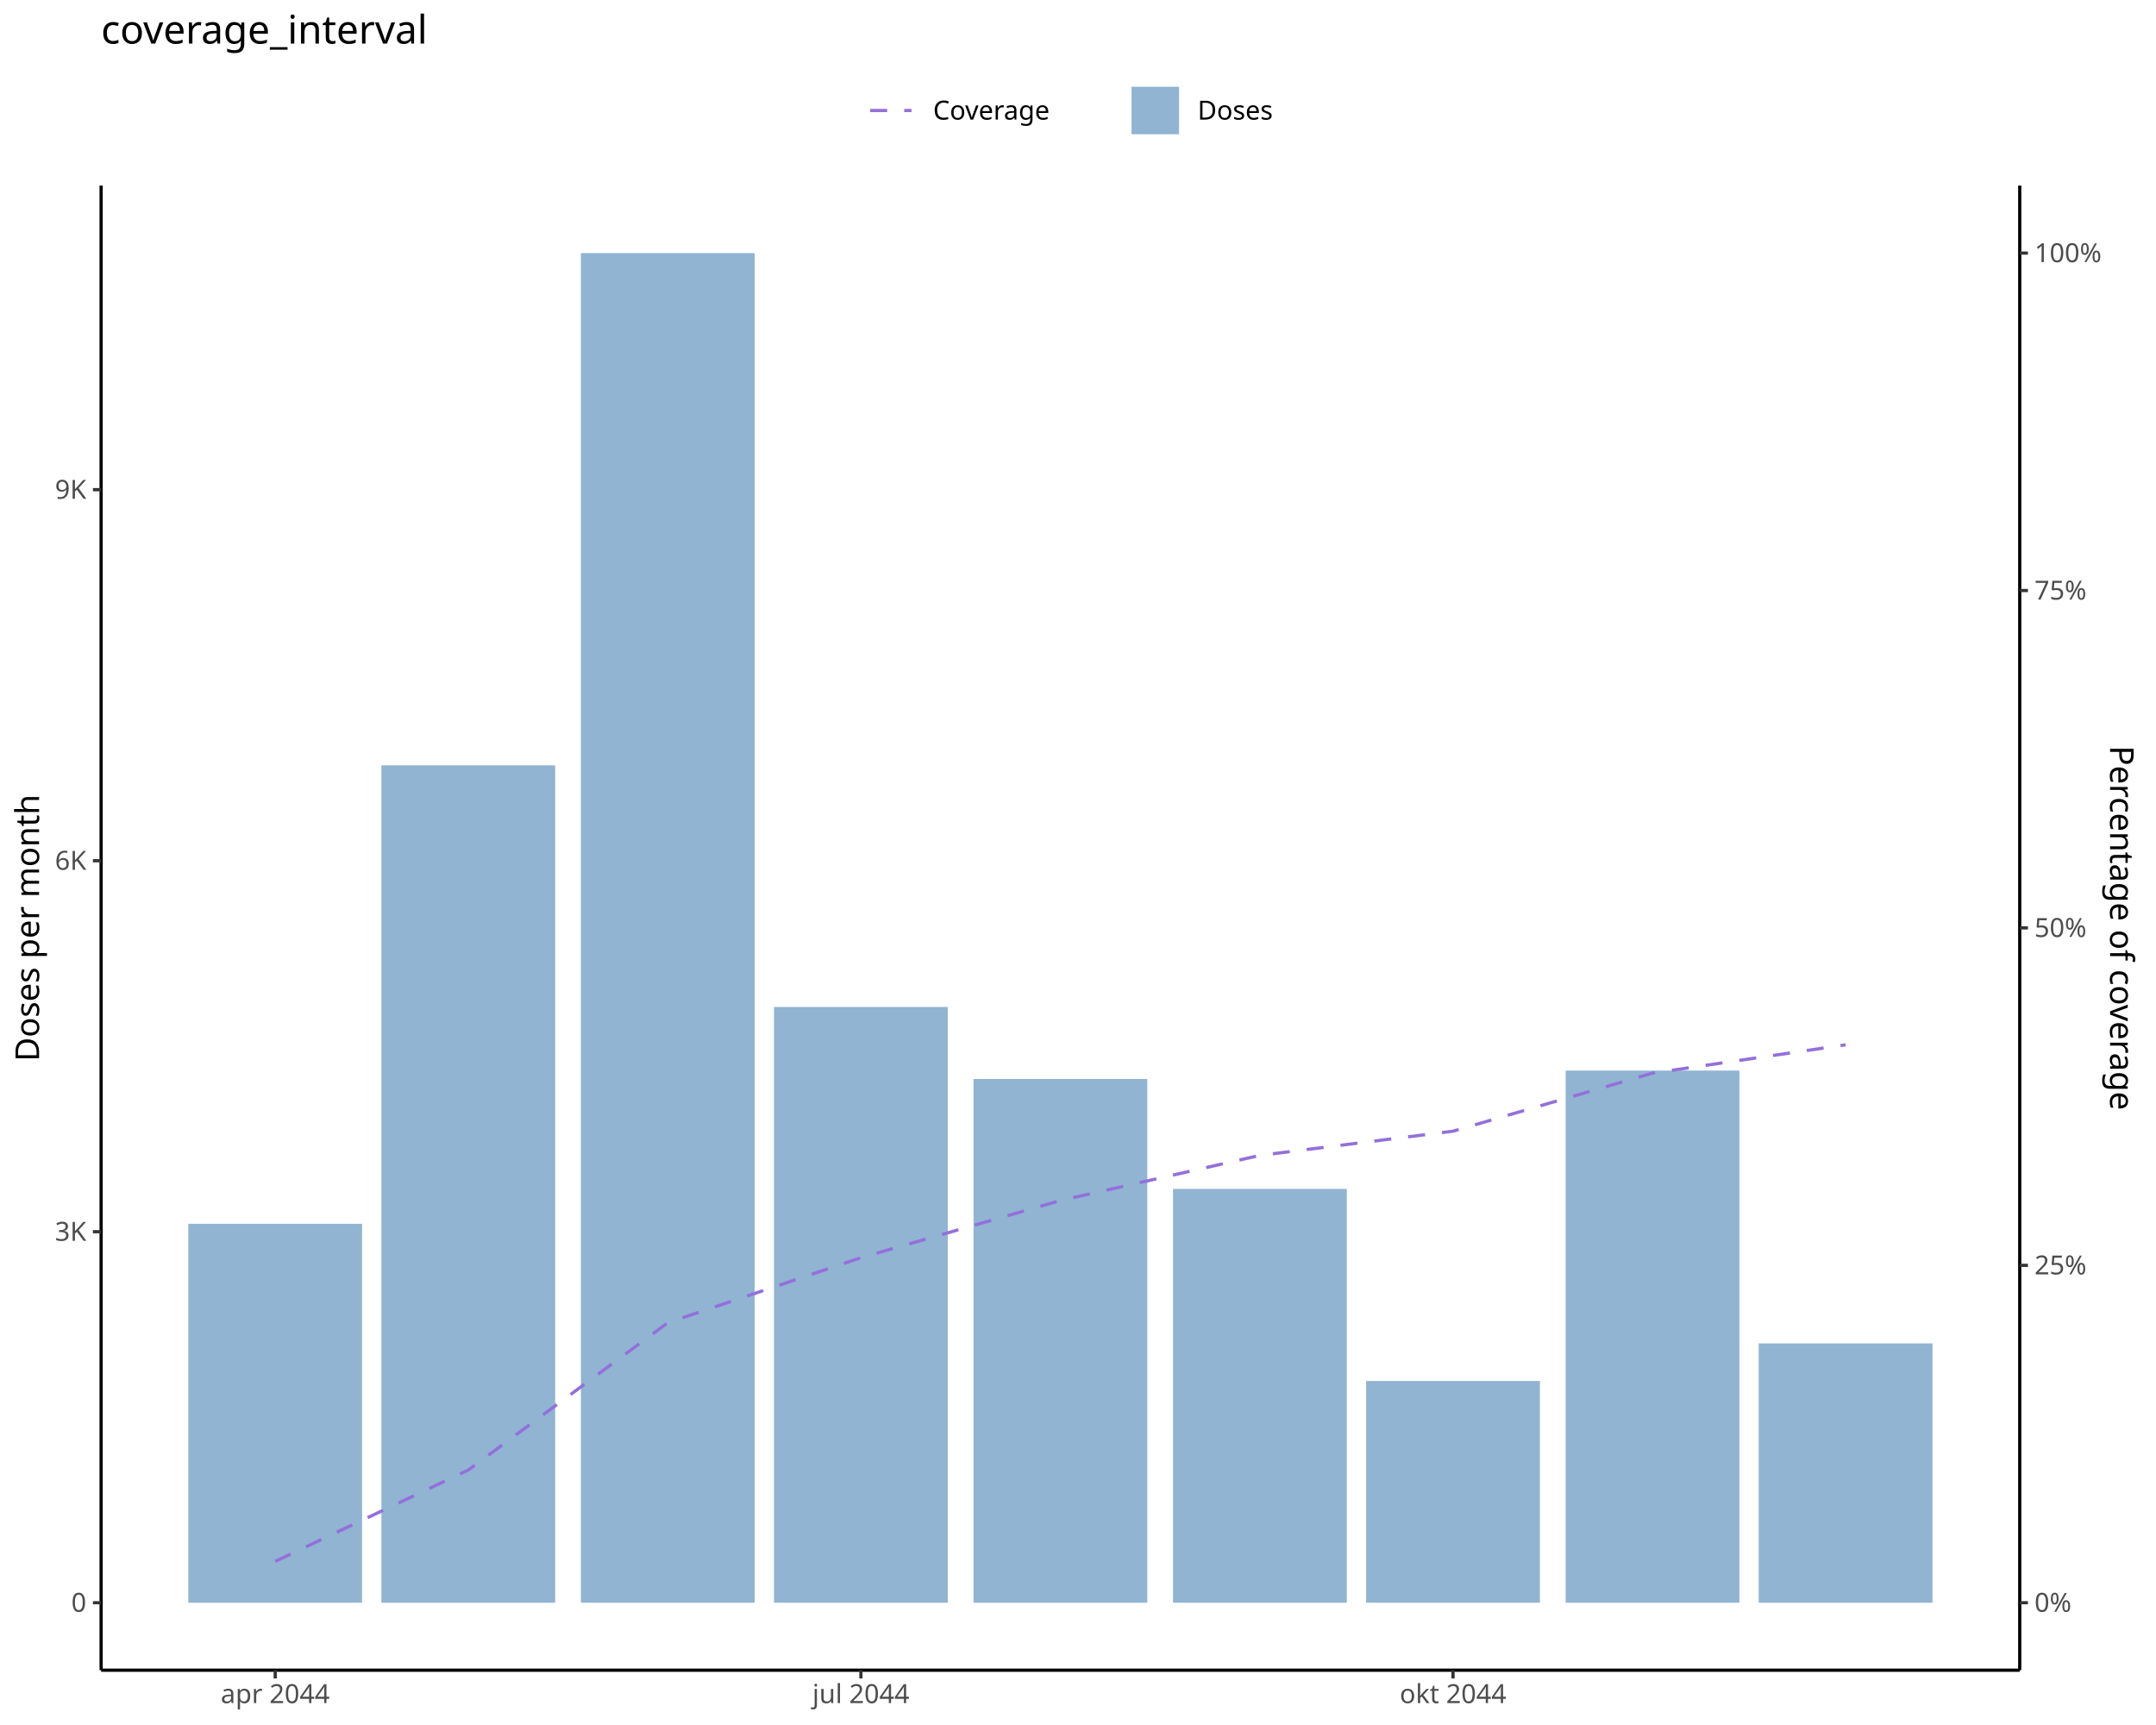
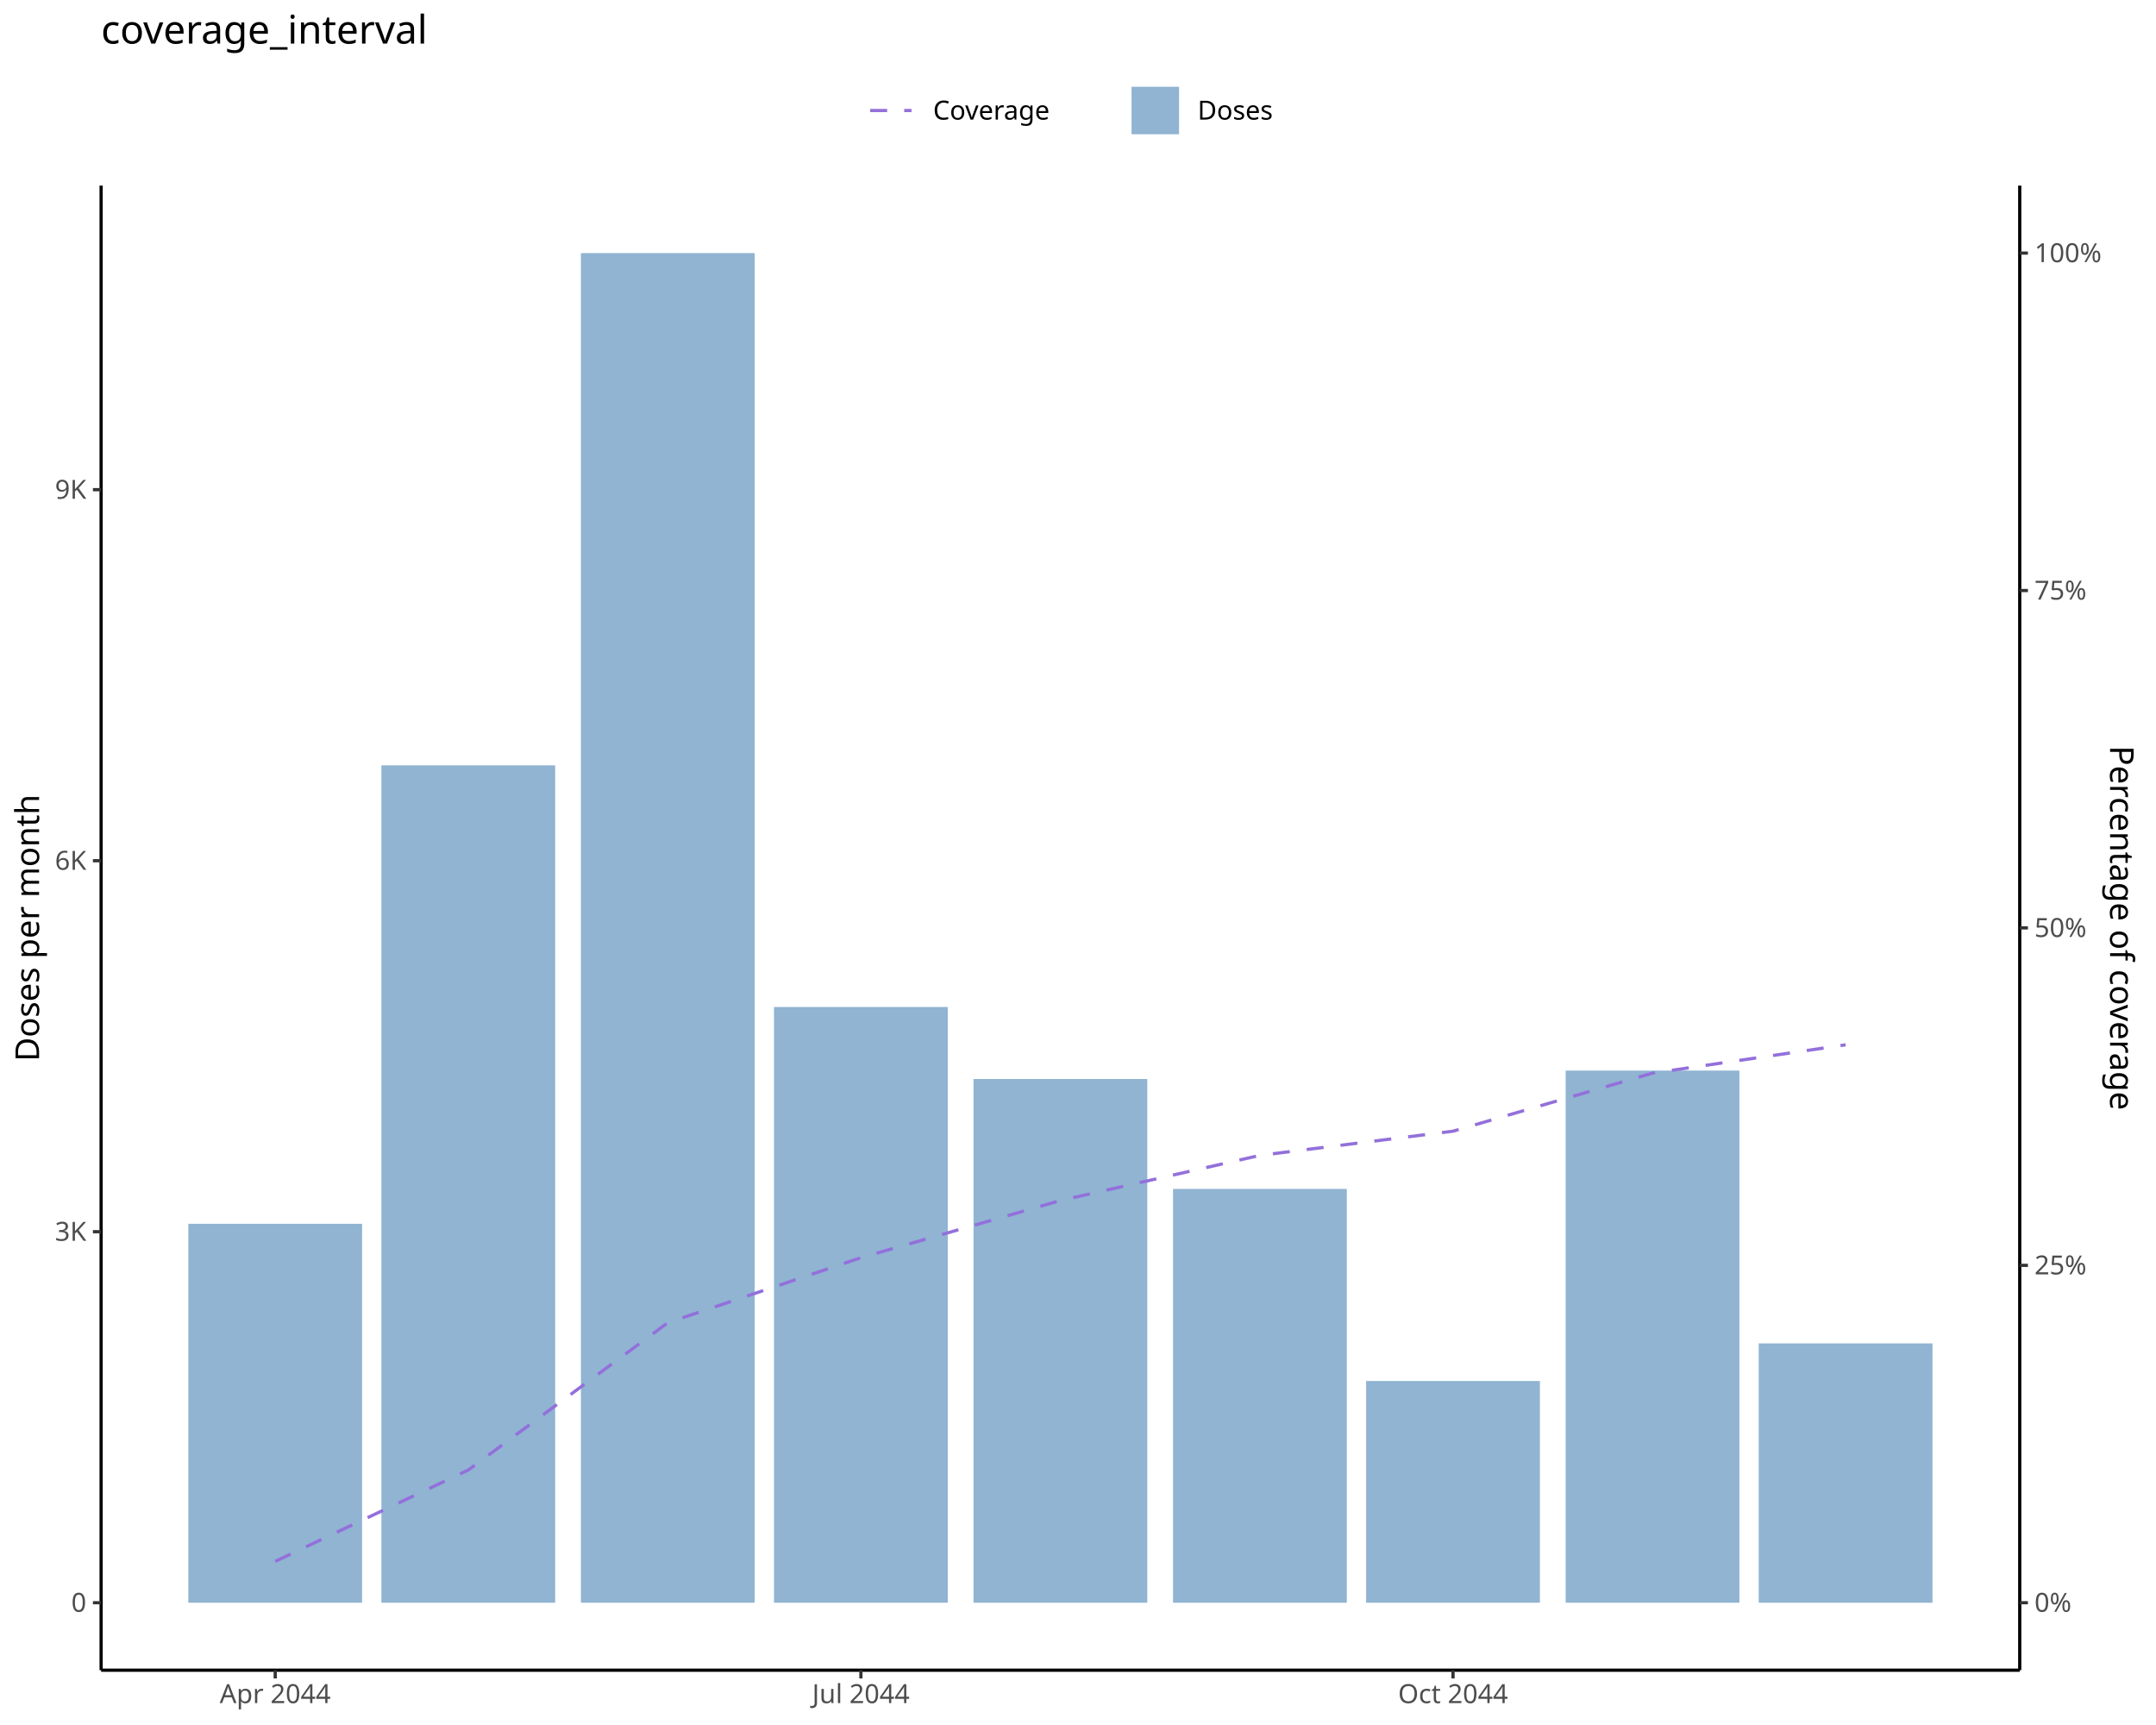
<svg xmlns="http://www.w3.org/2000/svg" class="svglite" data-engine-version="2.0" width="720.00pt" height="576.00pt" viewBox="0 0 720.00 576.00">
  <defs>
    <style type="text/css">
    .svglite line, .svglite polyline, .svglite polygon, .svglite path, .svglite rect, .svglite circle {
      fill: none;
      stroke: #000000;
      stroke-linecap: round;
      stroke-linejoin: round;
      stroke-miterlimit: 10.00;
    }
  </style>
  </defs>
  <rect width="100%" height="100%" style="stroke: none; fill: #FFFFFF;" />
  <defs>
    <clipPath id="cpMC4wMHw3MjAuMDB8MC4wMHw1NzYuMDA=">
      <rect x="0.00" y="0.00" width="720.00" height="576.00" />
    </clipPath>
  </defs>
  <g clip-path="url(#cpMC4wMHw3MjAuMDB8MC4wMHw1NzYuMDA=)">
    <rect x="0.00" y="0.00" width="720.00" height="576.00" style="stroke-width: 1.07; stroke: #FFFFFF; fill: #FFFFFF;" />
  </g>
  <defs>
    <clipPath id="cpMzMuNzd8Njc0LjQ5fDYxLjk4fDU1Ny43MQ==">
      <rect x="33.77" y="61.98" width="640.72" height="495.72" />
    </clipPath>
  </defs>
  <g clip-path="url(#cpMzMuNzd8Njc0LjQ5fDYxLjk4fDU1Ny43MQ==)">
    <rect x="33.77" y="61.98" width="640.72" height="495.72" style="stroke-width: 1.07; stroke: none; fill: #FFFFFF;" />
    <rect x="62.89" y="408.64" width="58.03" height="126.53" style="stroke-width: 1.07; stroke: none; stroke-linecap: butt; stroke-linejoin: miter; fill: #4682B4; fill-opacity: 0.60;" />
    <rect x="127.37" y="255.56" width="58.03" height="279.61" style="stroke-width: 1.07; stroke: none; stroke-linecap: butt; stroke-linejoin: miter; fill: #4682B4; fill-opacity: 0.60;" />
    <rect x="194.00" y="84.51" width="58.03" height="450.66" style="stroke-width: 1.07; stroke: none; stroke-linecap: butt; stroke-linejoin: miter; fill: #4682B4; fill-opacity: 0.60;" />
    <rect x="258.48" y="336.25" width="58.03" height="198.92" style="stroke-width: 1.07; stroke: none; stroke-linecap: butt; stroke-linejoin: miter; fill: #4682B4; fill-opacity: 0.60;" />
    <rect x="325.11" y="360.29" width="58.03" height="174.89" style="stroke-width: 1.07; stroke: none; stroke-linecap: butt; stroke-linejoin: miter; fill: #4682B4; fill-opacity: 0.60;" />
    <rect x="391.74" y="397.00" width="58.03" height="138.18" style="stroke-width: 1.07; stroke: none; stroke-linecap: butt; stroke-linejoin: miter; fill: #4682B4; fill-opacity: 0.60;" />
    <rect x="456.22" y="461.13" width="58.03" height="74.04" style="stroke-width: 1.07; stroke: none; stroke-linecap: butt; stroke-linejoin: miter; fill: #4682B4; fill-opacity: 0.60;" />
    <rect x="522.85" y="357.48" width="58.03" height="177.69" style="stroke-width: 1.07; stroke: none; stroke-linecap: butt; stroke-linejoin: miter; fill: #4682B4; fill-opacity: 0.60;" />
    <rect x="587.33" y="448.58" width="58.03" height="86.60" style="stroke-width: 1.07; stroke: none; stroke-linecap: butt; stroke-linejoin: miter; fill: #4682B4; fill-opacity: 0.60;" />
    <polyline points="91.91,521.36 156.39,490.85 223.02,441.67 287.50,419.96 354.13,400.88 420.76,385.80 485.24,377.72 551.87,358.33 616.35,348.88 " style="stroke-width: 1.07; stroke: #9370DB; stroke-dasharray: 5.69,5.69; stroke-linecap: butt;" />
  </g>
  <g clip-path="url(#cpMC4wMHw3MjAuMDB8MC4wMHw1NzYuMDA=)">
    <polyline points="33.77,557.71 33.77,61.98 " style="stroke-width: 1.07; stroke-linecap: butt;" />
    <text x="28.84" y="538.20" text-anchor="end" style="font-size: 8.80px; fill: #4D4D4D; font-family: sans;" textLength="4.89px" lengthAdjust="spacingAndGlyphs">0</text>
    <text x="28.84" y="414.31" text-anchor="end" style="font-size: 8.80px; fill: #4D4D4D; font-family: sans;" textLength="10.77px" lengthAdjust="spacingAndGlyphs">3K</text>
    <text x="28.84" y="290.43" text-anchor="end" style="font-size: 8.80px; fill: #4D4D4D; font-family: sans;" textLength="10.77px" lengthAdjust="spacingAndGlyphs">6K</text>
    <text x="28.84" y="166.54" text-anchor="end" style="font-size: 8.80px; fill: #4D4D4D; font-family: sans;" textLength="10.77px" lengthAdjust="spacingAndGlyphs">9K</text>
    <polyline points="31.03,535.17 33.77,535.17 " style="stroke-width: 1.07; stroke: #333333; stroke-linecap: butt;" />
    <polyline points="31.03,411.29 33.77,411.29 " style="stroke-width: 1.07; stroke: #333333; stroke-linecap: butt;" />
    <polyline points="31.03,287.40 33.77,287.40 " style="stroke-width: 1.07; stroke: #333333; stroke-linecap: butt;" />
    <polyline points="31.03,163.51 33.77,163.51 " style="stroke-width: 1.07; stroke: #333333; stroke-linecap: butt;" />
    <polyline points="674.49,557.71 674.49,61.98 " style="stroke-width: 1.07; stroke-linecap: butt;" />
    <polyline points="674.49,535.17 677.23,535.17 " style="stroke-width: 1.07; stroke: #333333; stroke-linecap: butt;" />
    <polyline points="674.49,422.51 677.23,422.51 " style="stroke-width: 1.07; stroke: #333333; stroke-linecap: butt;" />
    <polyline points="674.49,309.84 677.23,309.84 " style="stroke-width: 1.07; stroke: #333333; stroke-linecap: butt;" />
    <polyline points="674.49,197.18 677.23,197.18 " style="stroke-width: 1.07; stroke: #333333; stroke-linecap: butt;" />
    <polyline points="674.49,84.51 677.23,84.51 " style="stroke-width: 1.07; stroke: #333333; stroke-linecap: butt;" />
    <text x="679.42" y="538.20" style="font-size: 8.80px; fill: #4D4D4D; font-family: sans;" textLength="12.72px" lengthAdjust="spacingAndGlyphs">0%</text>
    <text x="679.42" y="425.54" style="font-size: 8.80px; fill: #4D4D4D; font-family: sans;" textLength="17.61px" lengthAdjust="spacingAndGlyphs">25%</text>
    <text x="679.42" y="312.87" style="font-size: 8.80px; fill: #4D4D4D; font-family: sans;" textLength="17.61px" lengthAdjust="spacingAndGlyphs">50%</text>
    <text x="679.42" y="200.21" style="font-size: 8.80px; fill: #4D4D4D; font-family: sans;" textLength="17.61px" lengthAdjust="spacingAndGlyphs">75%</text>
    <text x="679.42" y="87.54" style="font-size: 8.80px; fill: #4D4D4D; font-family: sans;" textLength="22.51px" lengthAdjust="spacingAndGlyphs">100%</text>
    <polyline points="33.77,557.71 674.49,557.71 " style="stroke-width: 1.07; stroke-linecap: butt;" />
    <polyline points="91.91,560.45 91.91,557.71 " style="stroke-width: 1.07; stroke: #333333; stroke-linecap: butt;" />
    <polyline points="287.50,560.45 287.50,557.71 " style="stroke-width: 1.07; stroke: #333333; stroke-linecap: butt;" />
    <polyline points="485.24,560.45 485.24,557.71 " style="stroke-width: 1.07; stroke: #333333; stroke-linecap: butt;" />
-     <text x="91.91" y="568.69" text-anchor="middle" style="font-size: 8.80px; fill: #4D4D4D; font-family: sans;" textLength="34.74px" lengthAdjust="spacingAndGlyphs">apr 2044</text>
-     <text x="287.50" y="568.69" text-anchor="middle" style="font-size: 8.80px; fill: #4D4D4D; font-family: sans;" textLength="30.82px" lengthAdjust="spacingAndGlyphs">jul 2044</text>
-     <text x="485.24" y="568.69" text-anchor="middle" style="font-size: 8.80px; fill: #4D4D4D; font-family: sans;" textLength="33.77px" lengthAdjust="spacingAndGlyphs">okt 2044</text>
+     <text x="91.91" y="568.69" text-anchor="middle" style="font-size: 8.80px; fill: #4D4D4D; font-family: sans;" textLength="35.72px" lengthAdjust="spacingAndGlyphs">Apr 2044</text>
+     <text x="287.50" y="568.69" text-anchor="middle" style="font-size: 8.80px; fill: #4D4D4D; font-family: sans;" textLength="33.27px" lengthAdjust="spacingAndGlyphs">Jul 2044</text>
+     <text x="485.24" y="568.69" text-anchor="middle" style="font-size: 8.80px; fill: #4D4D4D; font-family: sans;" textLength="35.72px" lengthAdjust="spacingAndGlyphs">Oct 2044</text>
    <text transform="translate(13.05,309.84) rotate(-90)" text-anchor="middle" style="font-size: 11.00px; font-family: sans;" textLength="83.78px" lengthAdjust="spacingAndGlyphs">Doses per month</text>
    <text transform="translate(704.67,309.84) rotate(90)" text-anchor="middle" style="font-size: 11.00px; font-family: sans;" textLength="116.82px" lengthAdjust="spacingAndGlyphs">Percentage of coverage</text>
    <rect x="277.89" y="22.78" width="77.36" height="28.24" style="stroke-width: 1.07; stroke: none; fill: #FFFFFF;" />
    <line x1="290.58" y1="36.90" x2="304.40" y2="36.90" style="stroke-width: 1.07; stroke: #9370DB; stroke-dasharray: 5.69,5.69; stroke-linecap: butt;" />
    <text x="311.61" y="39.93" style="font-size: 8.80px; font-family: sans;" textLength="38.16px" lengthAdjust="spacingAndGlyphs">Coverage</text>
    <rect x="366.21" y="22.78" width="64.15" height="28.24" style="stroke-width: 1.07; stroke: none; fill: #FFFFFF;" />
    <rect x="377.88" y="28.97" width="15.86" height="15.86" style="stroke-width: 1.07; stroke: none; stroke-linecap: butt; stroke-linejoin: miter; fill: #4682B4; fill-opacity: 0.60;" />
    <text x="399.93" y="39.93" style="font-size: 8.80px; font-family: sans;" textLength="24.95px" lengthAdjust="spacingAndGlyphs">Doses</text>
    <text x="33.77" y="14.56" style="font-size: 13.20px; font-family: sans;" textLength="104.21px" lengthAdjust="spacingAndGlyphs">coverage_interval</text>
  </g>
</svg>
